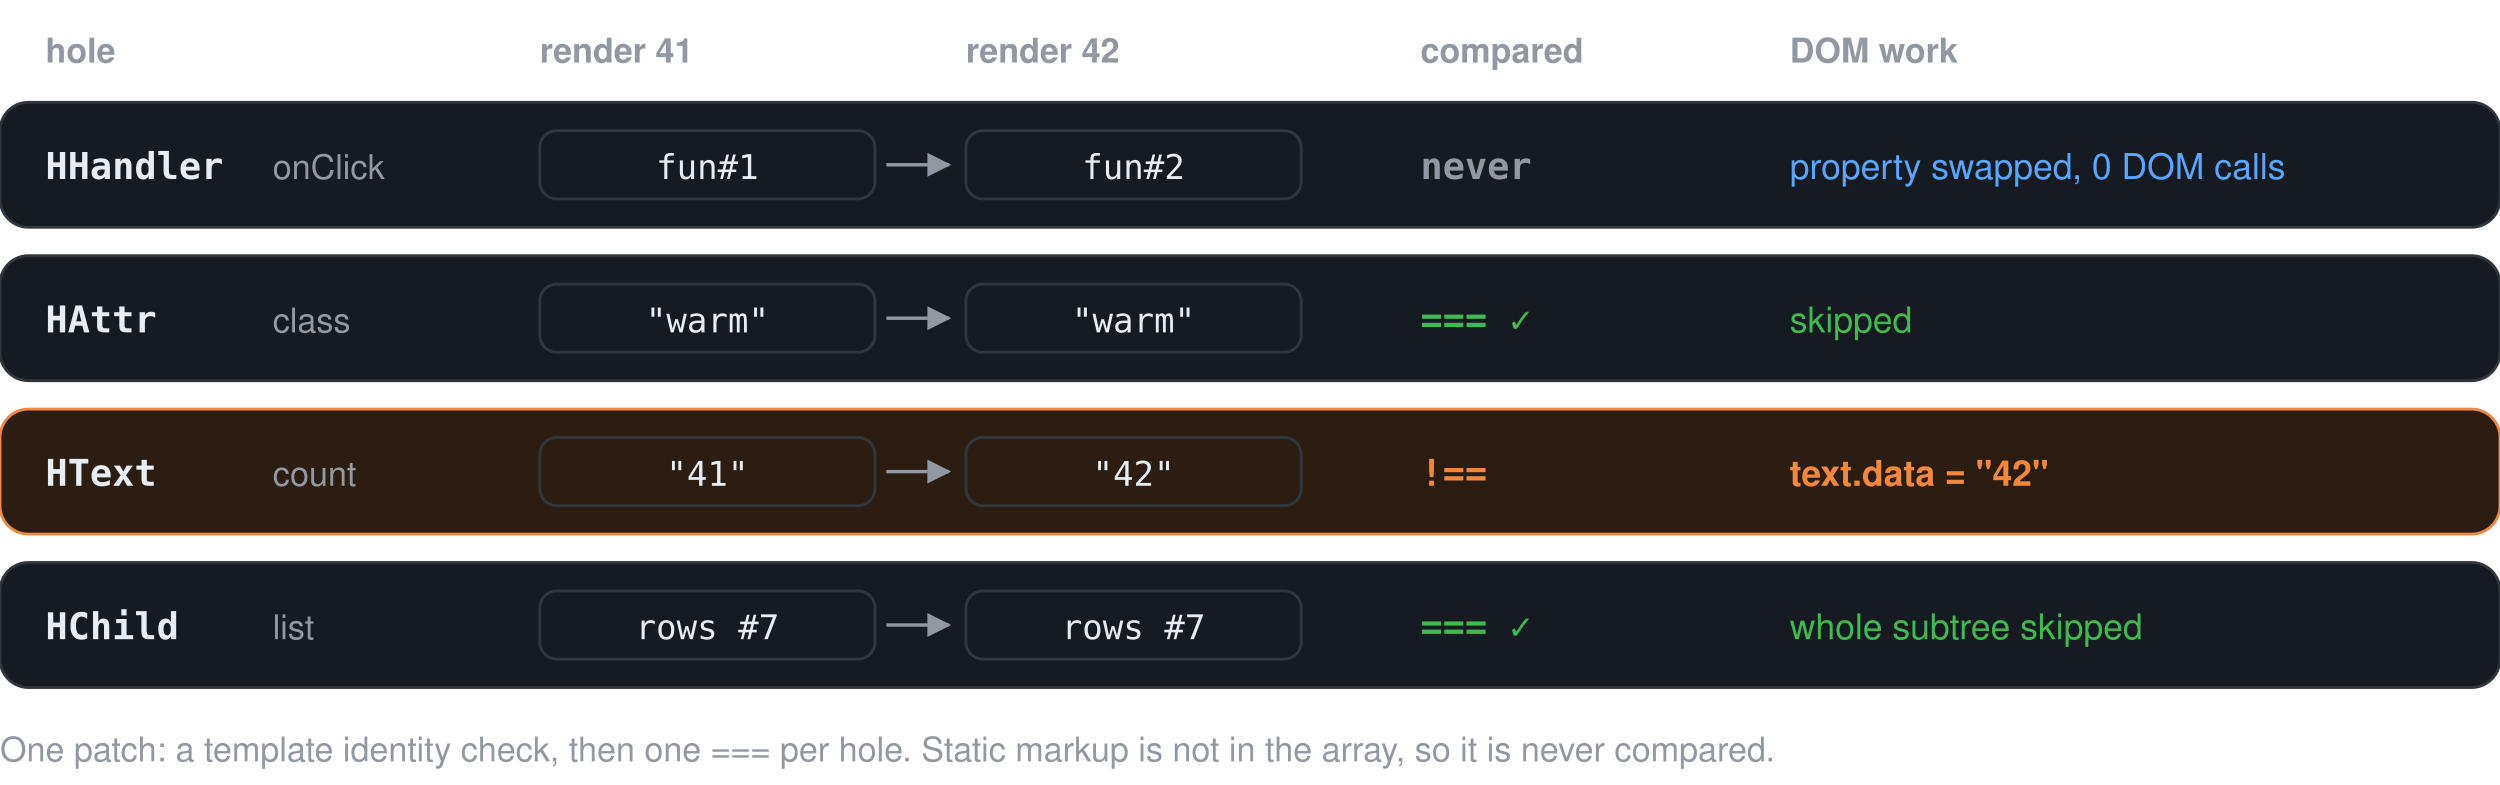
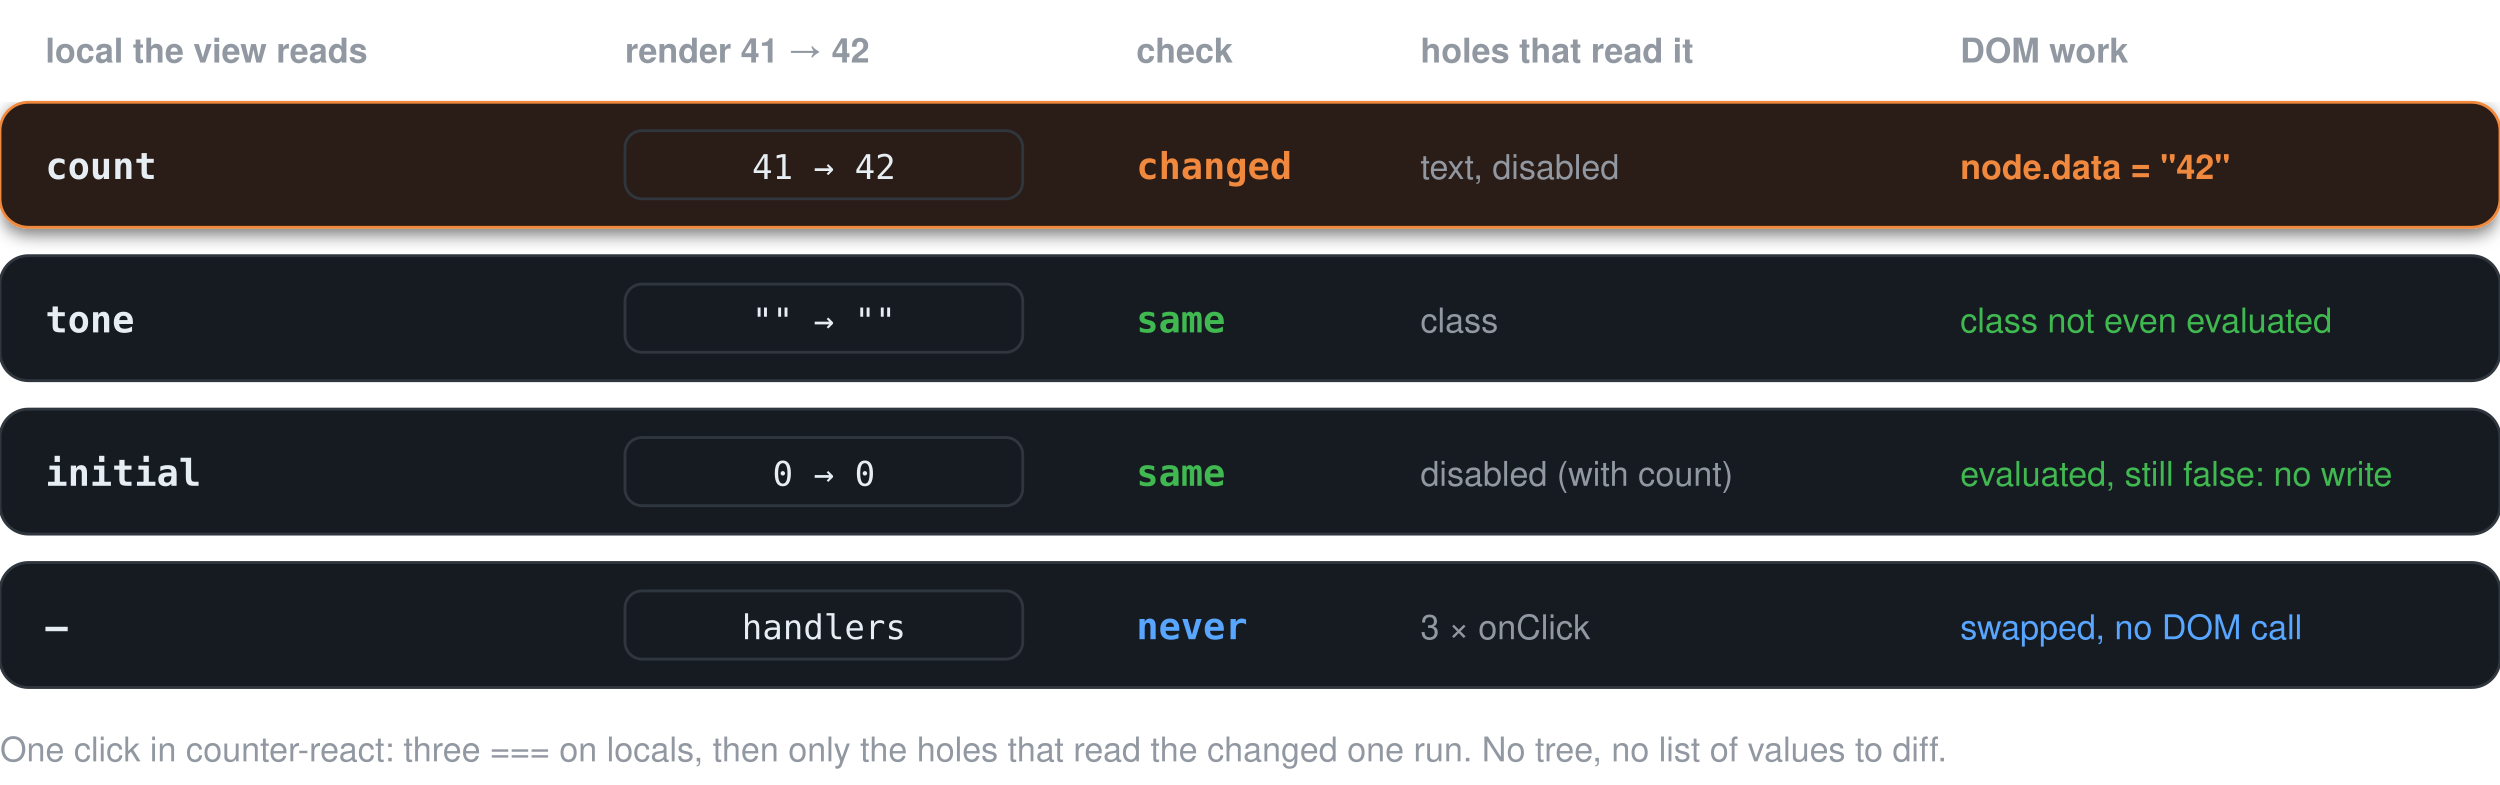
- <svg xmlns="http://www.w3.org/2000/svg" viewBox="0 0 880 276" width="880" height="276" role="img" aria-label="Patching compares hole values with ===: the handler is swapped without DOM calls, the unchanged class and the unchanged child list are skipped, only the changed text is written">
+ <svg xmlns="http://www.w3.org/2000/svg" viewBox="0 0 880 276" width="880" height="276" role="img" aria-label="The compiled refresh of counter-react on a click from 41 to 42: count changed, so the text and disabled holes run and the text node gets 42; tone and initial are the same, so the class hole is not even evaluated; handlers are swapped on the element without DOM calls">
  <style>text { font-family: -apple-system, BlinkMacSystemFont, 'Segoe UI', Helvetica, Arial, sans-serif; fill: #e6edf3; }.mono { font-family: ui-monospace, SFMono-Regular, Menlo, Consolas, monospace; white-space: pre; }.muted { fill: #9198a1; } .faint { fill: #6e7681; }.accent { fill: #b58cff; } .green { fill: #3fb950; }.orange { fill: #f0883e; } .blue { fill: #58a6ff; }.flow { stroke-dasharray: 6 8; animation: flow 1.1s linear infinite; }@keyframes flow { to { stroke-dashoffset: -28; } }.pulse { animation: pulse 2.2s ease-in-out infinite; }@keyframes pulse { 0%, 100% { opacity: 1; } 50% { opacity: 0.35; } }@media (prefers-reduced-motion: reduce) { .flow, .pulse { animation: none; } }</style>
  <defs>
    <marker id="arrow-muted" viewBox="0 0 10 10" refX="9" refY="5" markerWidth="7" markerHeight="7" orient="auto-start-reverse">
      <path d="M0,0 L10,5 L0,10 z" fill="#9198a1" />
    </marker>
    <marker id="arrow-accent" viewBox="0 0 10 10" refX="9" refY="5" markerWidth="7" markerHeight="7" orient="auto-start-reverse">
      <path d="M0,0 L10,5 L0,10 z" fill="#b58cff" />
    </marker>
    <marker id="arrow-green" viewBox="0 0 10 10" refX="9" refY="5" markerWidth="7" markerHeight="7" orient="auto-start-reverse">
      <path d="M0,0 L10,5 L0,10 z" fill="#3fb950" />
    </marker>
    <marker id="arrow-orange" viewBox="0 0 10 10" refX="9" refY="5" markerWidth="7" markerHeight="7" orient="auto-start-reverse">
      <path d="M0,0 L10,5 L0,10 z" fill="#f0883e" />
    </marker>
    <marker id="arrow-blue" viewBox="0 0 10 10" refX="9" refY="5" markerWidth="7" markerHeight="7" orient="auto-start-reverse">
      <path d="M0,0 L10,5 L0,10 z" fill="#58a6ff" />
    </marker>
    <filter id="lift" x="-5%" y="-5%" width="110%" height="125%">
      <feDropShadow dx="0" dy="2" stdDeviation="3" flood-color="#000000" flood-opacity="0.55" />
    </filter>
    <linearGradient id="glow" x1="0" y1="0" x2="1" y2="0">
      <stop offset="0" stop-color="#b58cff" />
      <stop offset="1" stop-color="#58a6ff" />
    </linearGradient>
  </defs>
-   <text x="16" y="22" font-size="12" xml:space="preserve" class="muted" font-weight="600">hole</text>
-   <text x="190" y="22" font-size="12" xml:space="preserve" class="muted" font-weight="600">render 41</text>
-   <text x="340" y="22" font-size="12" xml:space="preserve" class="muted" font-weight="600">render 42</text>
-   <text x="500" y="22" font-size="12" xml:space="preserve" class="muted" font-weight="600">compared</text>
-   <text x="630" y="22" font-size="12" xml:space="preserve" class="muted" font-weight="600">DOM work</text>
-   <rect x="0" y="36" width="880" height="44" rx="10" fill="#161b22" stroke="#30363d" stroke-width="1" />
-   <text x="16" y="63" font-size="13" xml:space="preserve" class="mono" font-weight="600">HHandler</text>
-   <text x="96" y="63" font-size="12" xml:space="preserve" class="muted">onClick</text>
-   <rect x="190" y="46" width="118" height="24" rx="6" fill="none" stroke="#30363d" stroke-width="1" />
-   <text x="249" y="63" font-size="12" xml:space="preserve" class="mono" text-anchor="middle">fun#1</text>
-   <rect x="340" y="46" width="118" height="24" rx="6" fill="none" stroke="#30363d" stroke-width="1" />
-   <text x="399" y="63" font-size="12" xml:space="preserve" class="mono" text-anchor="middle">fun#2</text>
-   <line x1="312" y1="58" x2="334" y2="58" stroke="#9198a1" stroke-width="1.2" marker-end="url(#arrow-muted)" />
-   <text x="500" y="63" font-size="13" xml:space="preserve" class="mono muted" font-weight="600">never</text>
-   <text x="630" y="63" font-size="12.5" xml:space="preserve" class="blue">property swapped, 0 DOM calls</text>
+   <text x="16" y="22" font-size="12" xml:space="preserve" class="muted" font-weight="600">local the view reads</text>
+   <text x="220" y="22" font-size="12" xml:space="preserve" class="muted" font-weight="600">render 41 → 42</text>
+   <text x="400" y="22" font-size="12" xml:space="preserve" class="muted" font-weight="600">check</text>
+   <text x="500" y="22" font-size="12" xml:space="preserve" class="muted" font-weight="600">holes that read it</text>
+   <text x="690" y="22" font-size="12" xml:space="preserve" class="muted" font-weight="600">DOM work</text>
+   <rect x="0" y="36" width="880" height="44" rx="10" fill="#2b1d12" stroke="#f0883e" stroke-width="1" filter="url(#lift)" />
+   <text x="16" y="63" font-size="13" xml:space="preserve" class="mono" font-weight="700">count</text>
+   <rect x="220" y="46" width="140" height="24" rx="6" fill="none" stroke="#30363d" stroke-width="1" />
+   <text x="290" y="63" font-size="12" xml:space="preserve" class="mono" text-anchor="middle">41 → 42</text>
+   <text x="400" y="63" font-size="13" xml:space="preserve" class="mono orange" font-weight="700">changed</text>
+   <text x="500" y="63" font-size="12" xml:space="preserve" class="muted">text, disabled</text>
+   <text x="690" y="63" font-size="12" xml:space="preserve" class="orange" font-weight="600">node.data = "42"</text>
  <rect x="0" y="90" width="880" height="44" rx="10" fill="#161b22" stroke="#30363d" stroke-width="1" />
-   <text x="16" y="117" font-size="13" xml:space="preserve" class="mono" font-weight="600">HAttr</text>
-   <text x="96" y="117" font-size="12" xml:space="preserve" class="muted">class</text>
-   <rect x="190" y="100" width="118" height="24" rx="6" fill="none" stroke="#30363d" stroke-width="1" />
-   <text x="249" y="117" font-size="12" xml:space="preserve" class="mono" text-anchor="middle">"warm"</text>
-   <rect x="340" y="100" width="118" height="24" rx="6" fill="none" stroke="#30363d" stroke-width="1" />
-   <text x="399" y="117" font-size="12" xml:space="preserve" class="mono" text-anchor="middle">"warm"</text>
-   <line x1="312" y1="112" x2="334" y2="112" stroke="#9198a1" stroke-width="1.2" marker-end="url(#arrow-muted)" />
-   <text x="500" y="117" font-size="13" xml:space="preserve" class="mono green" font-weight="600">=== ✓</text>
-   <text x="630" y="117" font-size="12.5" xml:space="preserve" class="green">skipped</text>
-   <rect x="0" y="144" width="880" height="44" rx="10" fill="#2b1d12" stroke="#f0883e" stroke-width="1" />
-   <text x="16" y="171" font-size="13" xml:space="preserve" class="mono" font-weight="600">HText</text>
-   <text x="96" y="171" font-size="12" xml:space="preserve" class="muted">count</text>
-   <rect x="190" y="154" width="118" height="24" rx="6" fill="none" stroke="#30363d" stroke-width="1" />
-   <text x="249" y="171" font-size="12" xml:space="preserve" class="mono" text-anchor="middle">"41"</text>
-   <rect x="340" y="154" width="118" height="24" rx="6" fill="none" stroke="#30363d" stroke-width="1" />
-   <text x="399" y="171" font-size="12" xml:space="preserve" class="mono" text-anchor="middle">"42"</text>
-   <line x1="312" y1="166" x2="334" y2="166" stroke="#9198a1" stroke-width="1.2" marker-end="url(#arrow-muted)" />
-   <text x="500" y="171" font-size="13" xml:space="preserve" class="mono orange" font-weight="600">!==</text>
-   <text x="630" y="171" font-size="12.5" xml:space="preserve" class="orange pulse" font-weight="600">text.data = "42"</text>
+   <text x="16" y="117" font-size="13" xml:space="preserve" class="mono" font-weight="700">tone</text>
+   <rect x="220" y="100" width="140" height="24" rx="6" fill="none" stroke="#30363d" stroke-width="1" />
+   <text x="290" y="117" font-size="12" xml:space="preserve" class="mono" text-anchor="middle">"" → ""</text>
+   <text x="400" y="117" font-size="13" xml:space="preserve" class="mono green" font-weight="700">same</text>
+   <text x="500" y="117" font-size="12" xml:space="preserve" class="muted">class</text>
+   <text x="690" y="117" font-size="12" xml:space="preserve" class="green">class not even evaluated</text>
+   <rect x="0" y="144" width="880" height="44" rx="10" fill="#161b22" stroke="#30363d" stroke-width="1" />
+   <text x="16" y="171" font-size="13" xml:space="preserve" class="mono" font-weight="700">initial</text>
+   <rect x="220" y="154" width="140" height="24" rx="6" fill="none" stroke="#30363d" stroke-width="1" />
+   <text x="290" y="171" font-size="12" xml:space="preserve" class="mono" text-anchor="middle">0 → 0</text>
+   <text x="400" y="171" font-size="13" xml:space="preserve" class="mono green" font-weight="700">same</text>
+   <text x="500" y="171" font-size="12" xml:space="preserve" class="muted">disabled (with count)</text>
+   <text x="690" y="171" font-size="12" xml:space="preserve" class="green">evaluated, still false: no write</text>
  <rect x="0" y="198" width="880" height="44" rx="10" fill="#161b22" stroke="#30363d" stroke-width="1" />
-   <text x="16" y="225" font-size="13" xml:space="preserve" class="mono" font-weight="600">HChild</text>
-   <text x="96" y="225" font-size="12" xml:space="preserve" class="muted">list</text>
-   <rect x="190" y="208" width="118" height="24" rx="6" fill="none" stroke="#30363d" stroke-width="1" />
-   <text x="249" y="225" font-size="12" xml:space="preserve" class="mono" text-anchor="middle">rows #7</text>
-   <rect x="340" y="208" width="118" height="24" rx="6" fill="none" stroke="#30363d" stroke-width="1" />
-   <text x="399" y="225" font-size="12" xml:space="preserve" class="mono" text-anchor="middle">rows #7</text>
-   <line x1="312" y1="220" x2="334" y2="220" stroke="#9198a1" stroke-width="1.2" marker-end="url(#arrow-muted)" />
-   <text x="500" y="225" font-size="13" xml:space="preserve" class="mono green" font-weight="600">=== ✓</text>
-   <text x="630" y="225" font-size="12.5" xml:space="preserve" class="green">whole subtree skipped</text>
-   <text x="0" y="268" font-size="12" xml:space="preserve" class="muted">One patch: a template identity check, then one === per hole. Static markup is not in the array, so it is never compared.</text>
+   <text x="16" y="225" font-size="13" xml:space="preserve" class="mono" font-weight="700">—</text>
+   <rect x="220" y="208" width="140" height="24" rx="6" fill="none" stroke="#30363d" stroke-width="1" />
+   <text x="290" y="225" font-size="12" xml:space="preserve" class="mono" text-anchor="middle">handlers</text>
+   <text x="400" y="225" font-size="13" xml:space="preserve" class="mono blue" font-weight="700">never</text>
+   <text x="500" y="225" font-size="12" xml:space="preserve" class="muted">3 × onClick</text>
+   <text x="690" y="225" font-size="12" xml:space="preserve" class="blue">swapped, no DOM call</text>
+   <text x="0" y="268" font-size="12" xml:space="preserve" class="muted">One click in counter-react: three === on locals, then only the holes that read the changed one run. No tree, no list of values to diff.</text>
</svg>
